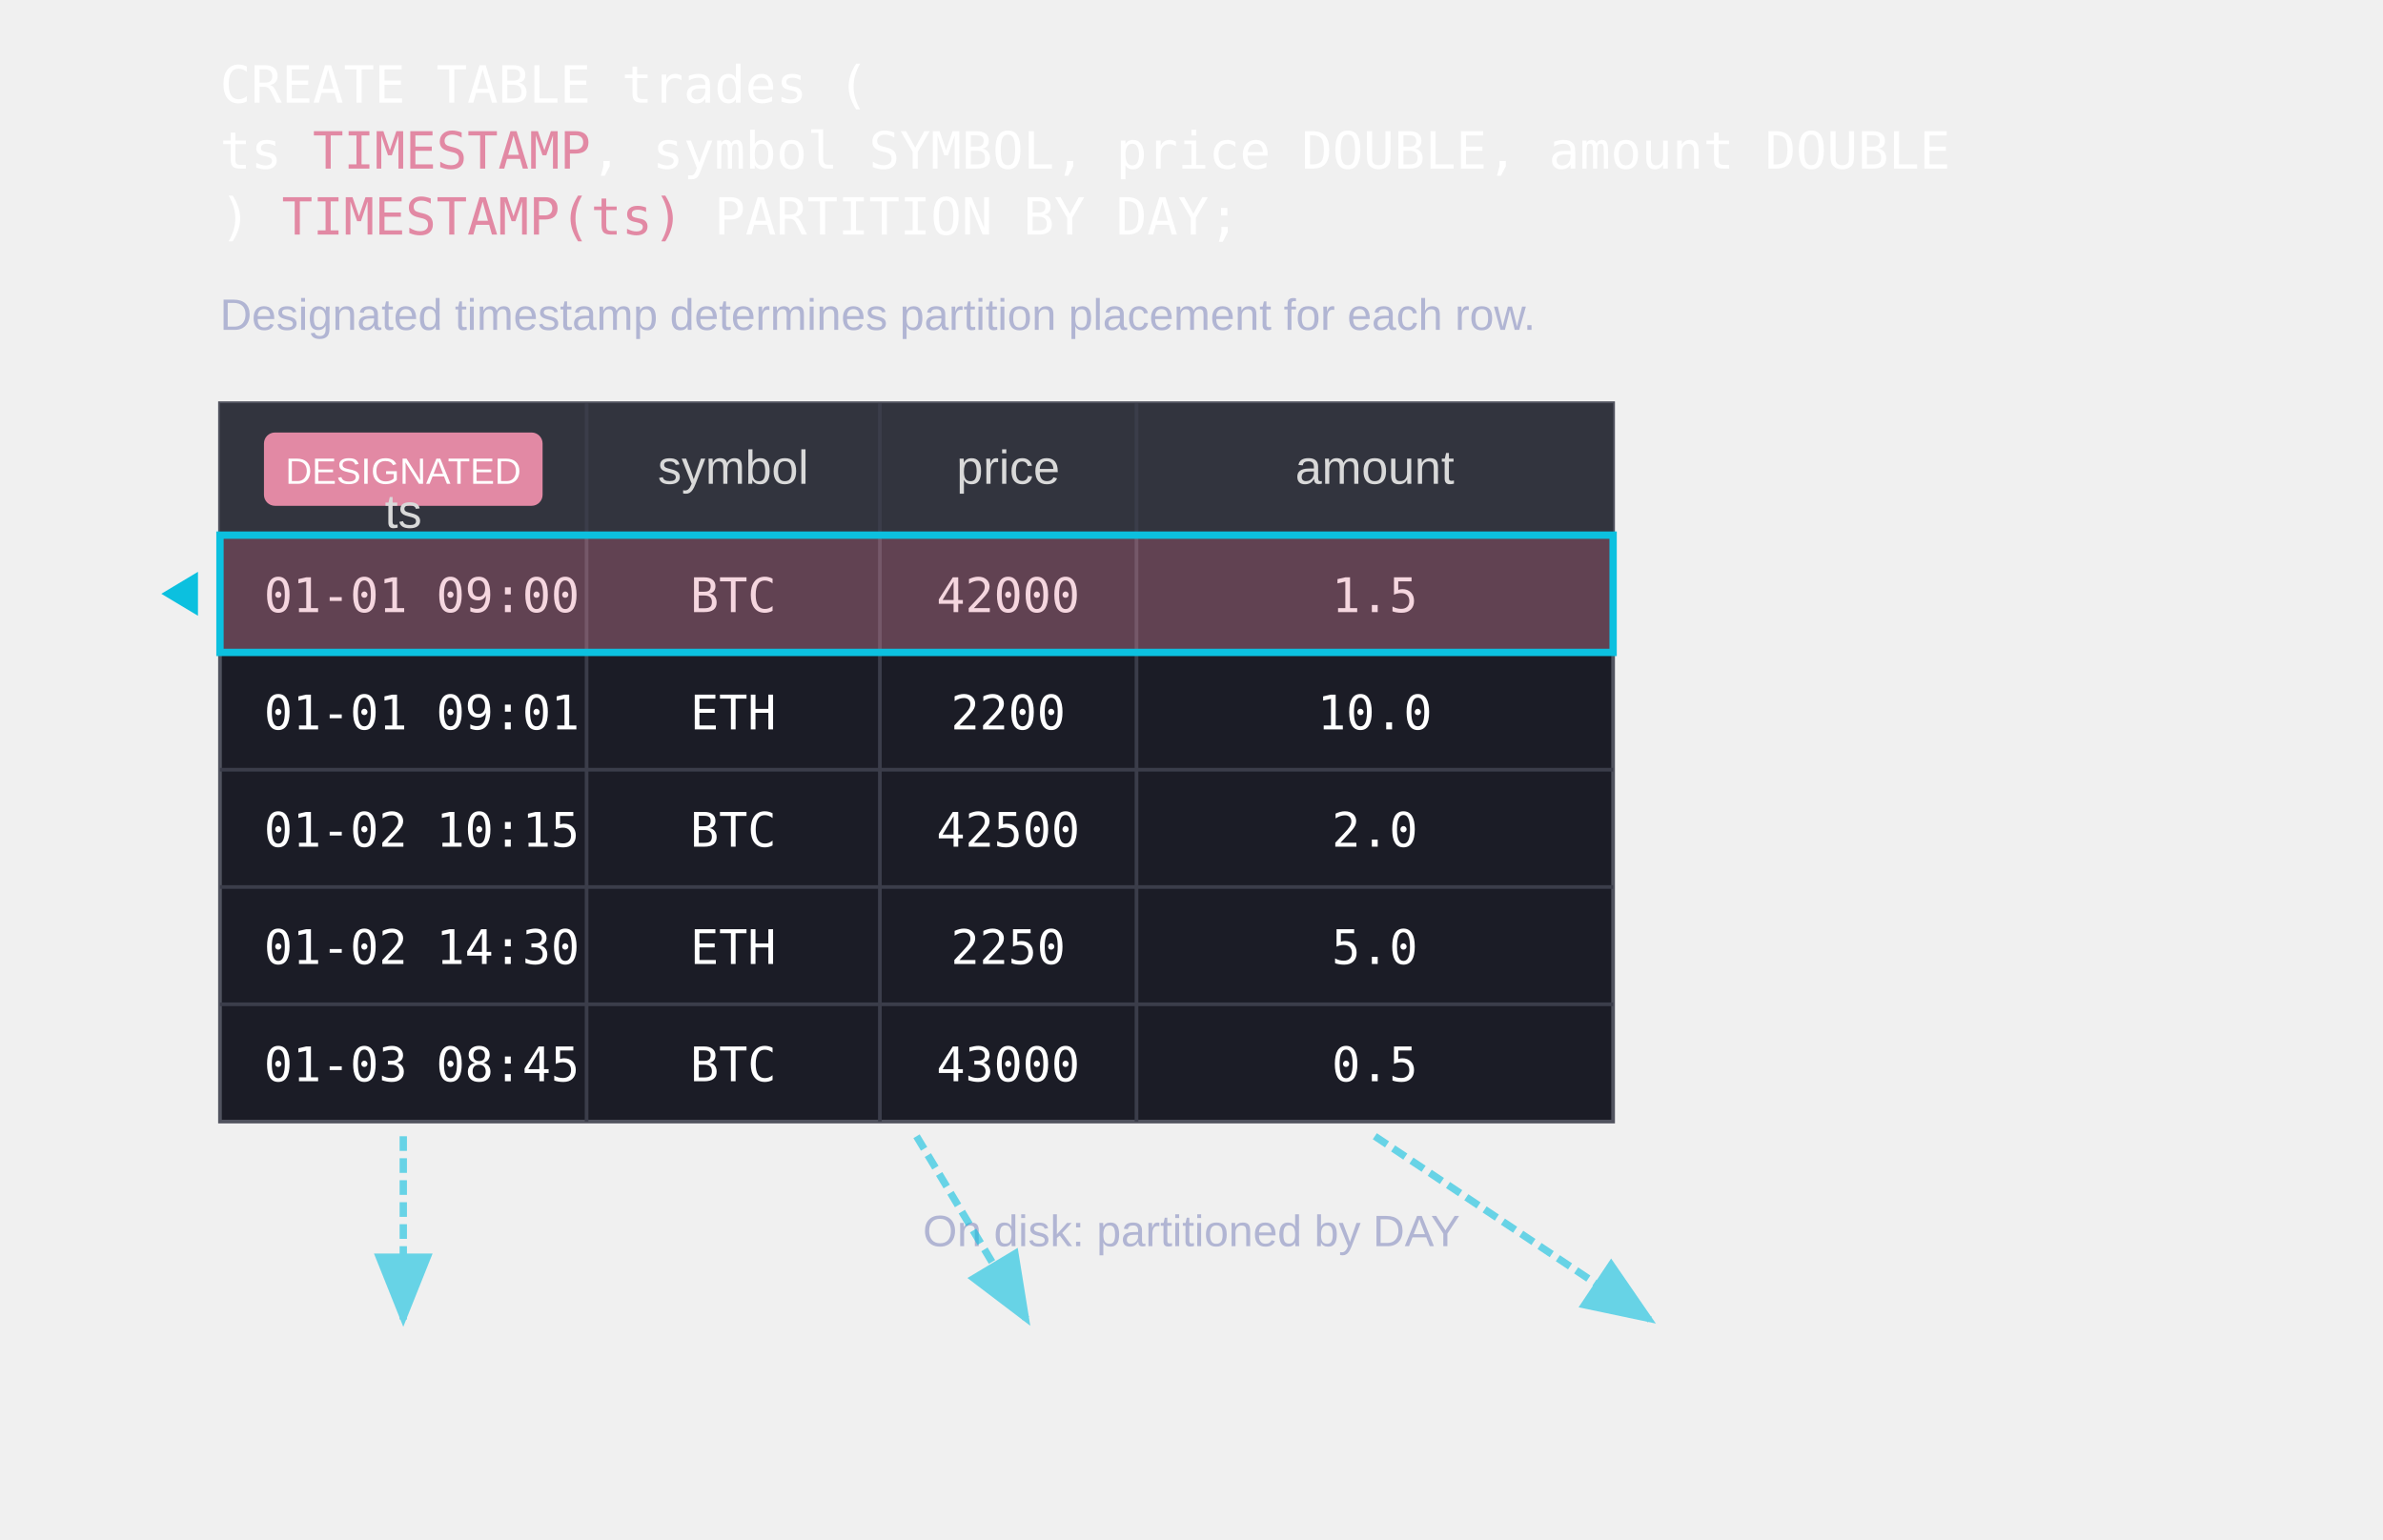
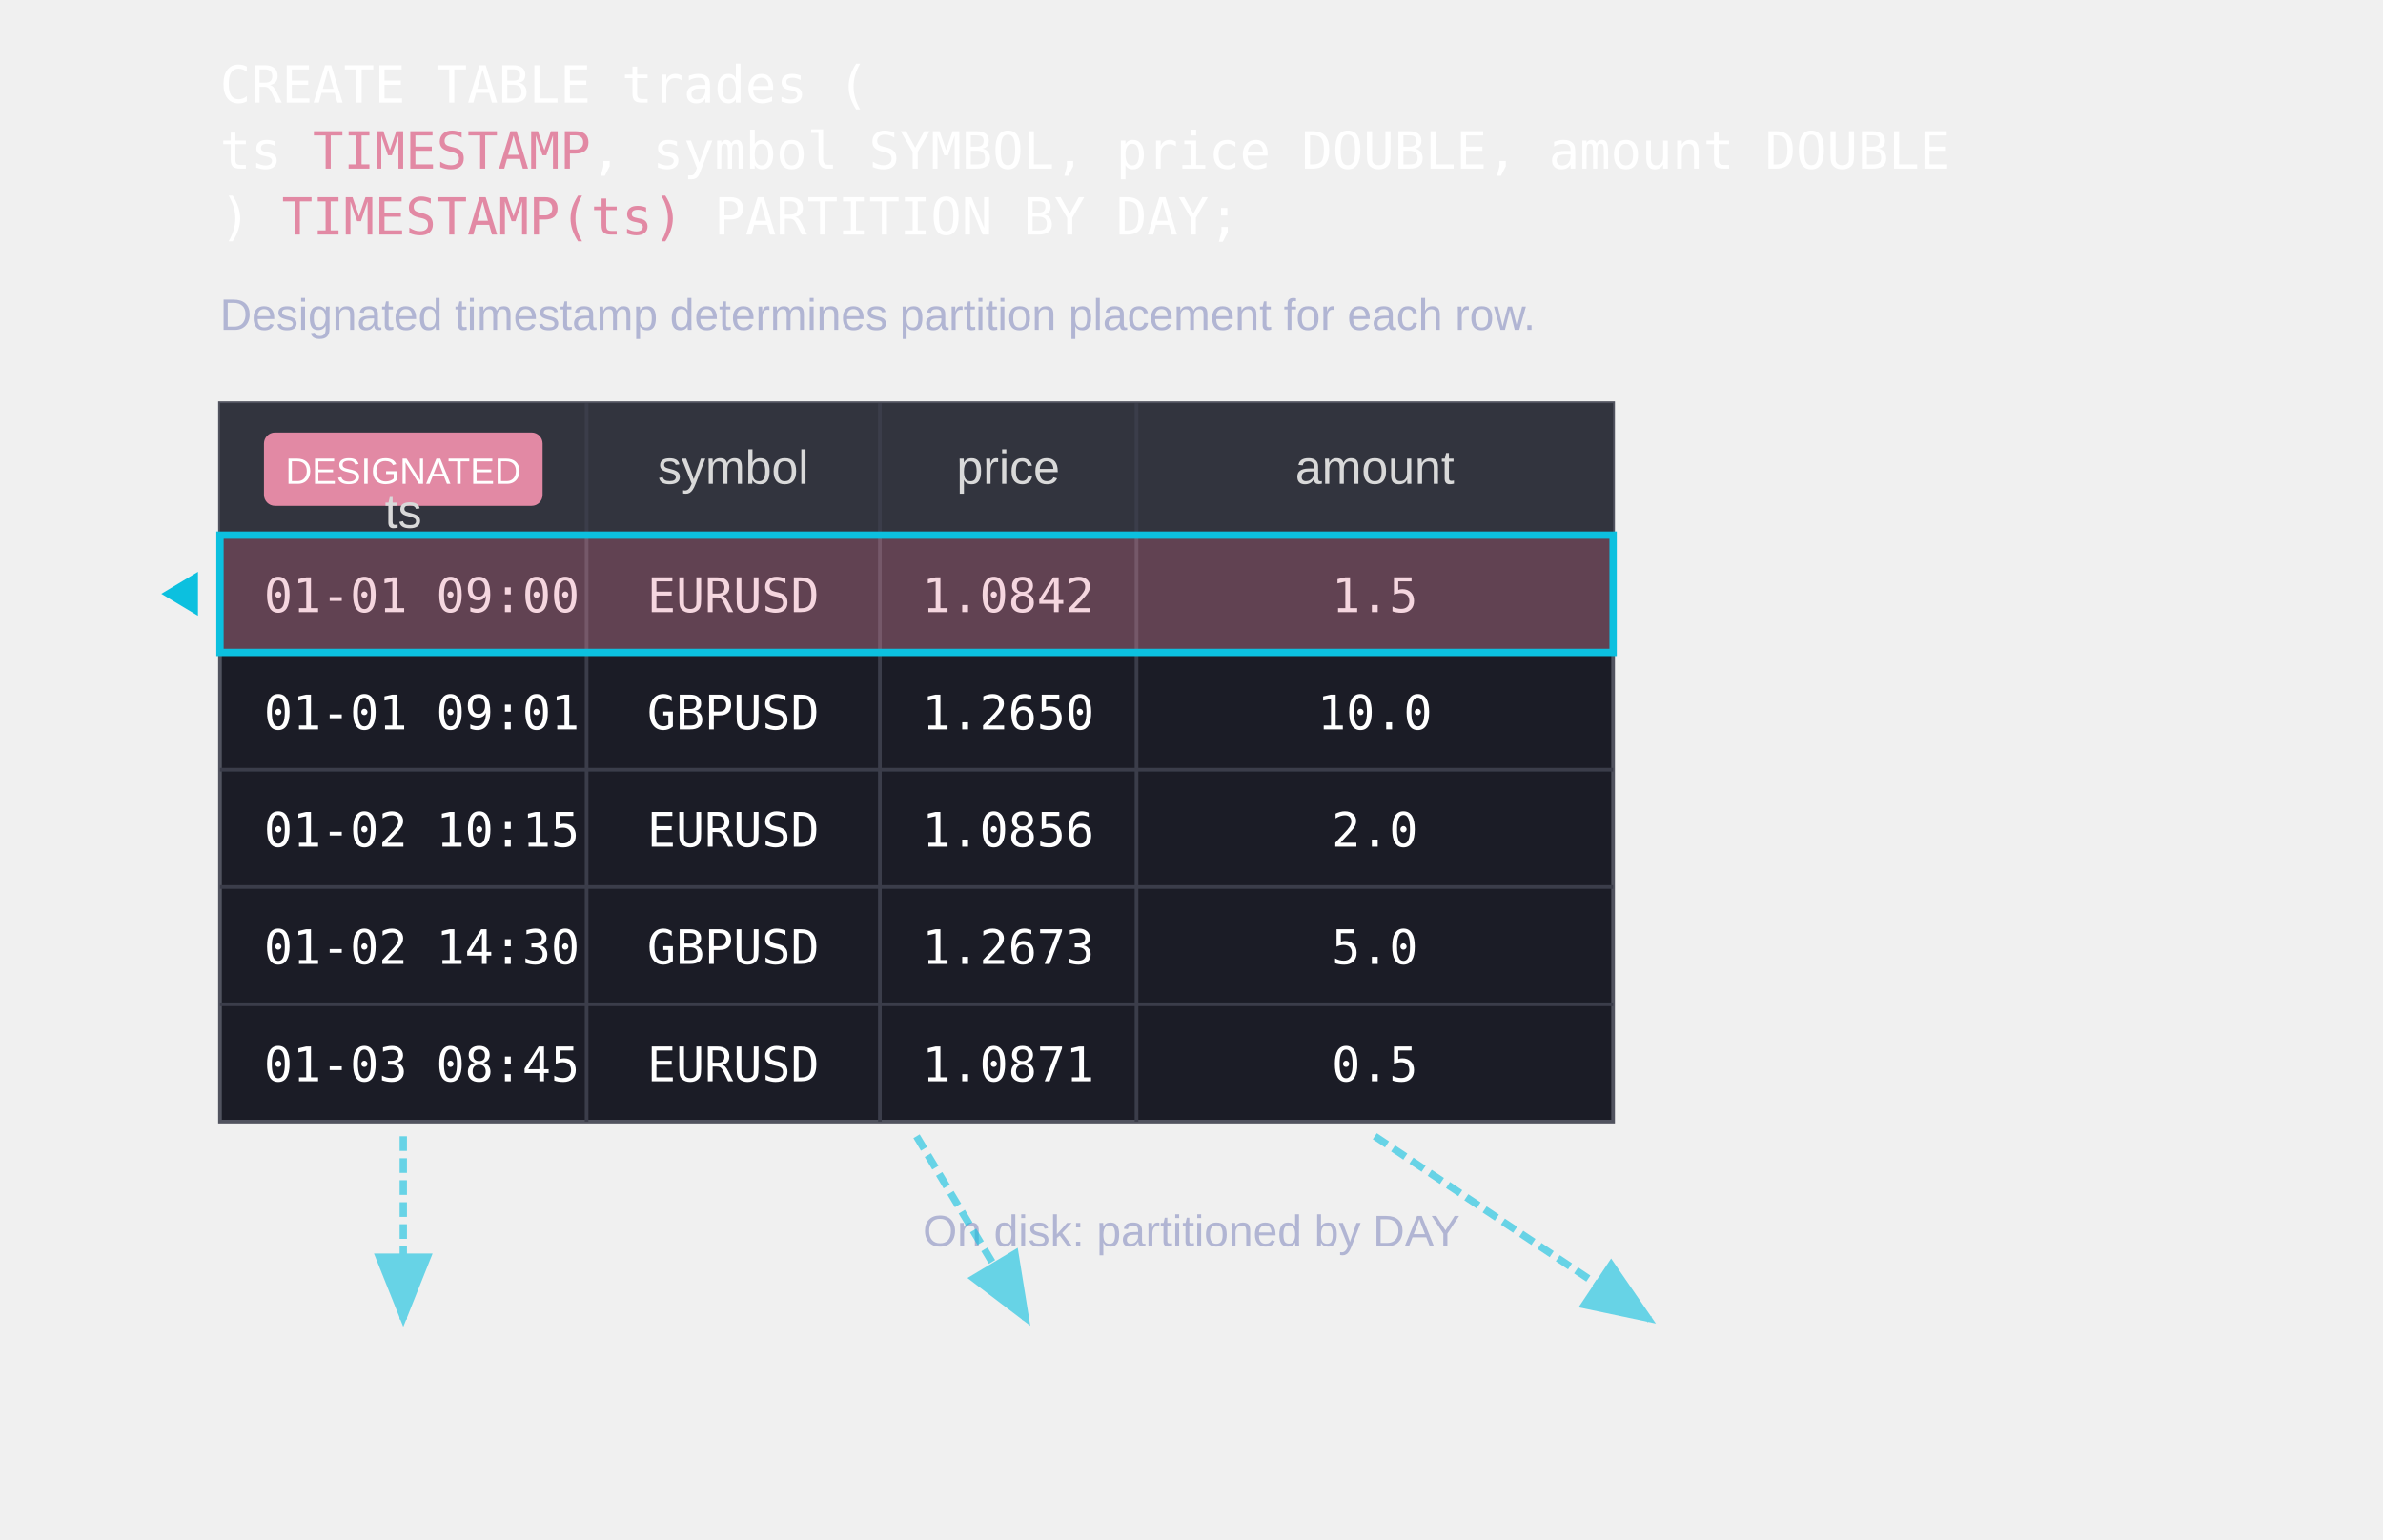
<svg xmlns="http://www.w3.org/2000/svg" viewBox="0 0 650 420" width="650" height="420">
  <defs>
    <style>
      .title { font: 14px "IBM Plex Mono", Menlo, monospace; fill: #ffffff; }
      .label { font: 13px "IBM Plex Sans", "Helvetica Neue", Arial, sans-serif; fill: #d9d9d9; }
      .cell { font: 13px "IBM Plex Mono", Menlo, monospace; fill: #ffffff; }
      .table-outline { fill: #1b1c26; stroke: #51535f; stroke-width: 1; }
      .header { fill: #32343e; }
      .grid { stroke: #3b3d4a; stroke-width: 1; }
      .window { fill: #e289a4; opacity: 0.35; }
      .current { fill: none; stroke: #0cc0df; stroke-width: 2; }
      .pointer { fill: #0cc0df; }
      .link-line { stroke: #0cc0df; stroke-width: 2; fill: none; }
      .note { font: 12px "IBM Plex Sans", "Helvetica Neue", Arial, sans-serif; fill: #b1b5d3; }
      .partition-box { fill: #1b1c26; stroke: #51535f; stroke-width: 1; }
      .partition-header { fill: #32343e; }
      .partition-label { font: 13px "IBM Plex Mono", Menlo, monospace; fill: #ffffff; }
      .partition-count { font: 12px "IBM Plex Sans", "Helvetica Neue", Arial, sans-serif; fill: #b1b5d3; }
      .connector { stroke: #0cc0df; stroke-width: 2; stroke-dasharray: 4 2; fill: none; opacity: 0.6; }
      .designated-badge { fill: #e289a4; }
      .badge-text { font: 10px "IBM Plex Sans", "Helvetica Neue", Arial, sans-serif; fill: #ffffff; }
    </style>
    <marker id="link-arrow" markerWidth="10" markerHeight="8" refX="9" refY="4" orient="auto" markerUnits="strokeWidth">
      <polygon points="0,0 10,4 0,8" fill="#0cc0df" />
    </marker>
  </defs>
  <text class="title" x="60" y="28">
    CREATE TABLE trades (
    <tspan x="60" dy="18">  ts <tspan fill="#e289a4">TIMESTAMP</tspan>, symbol SYMBOL, price DOUBLE, amount DOUBLE</tspan>
    <tspan x="60" dy="18">) <tspan fill="#e289a4">TIMESTAMP(ts)</tspan> PARTITION BY DAY;</tspan>
  </text>
  <text class="note" x="60" y="90">Designated timestamp determines partition placement for each row.</text>
  <rect class="table-outline" x="60" y="110" width="380" height="196" />
  <rect class="header" x="60" y="110" width="380" height="36" />
  <line class="grid" x1="160" y1="110" x2="160" y2="306" />
  <line class="grid" x1="240" y1="110" x2="240" y2="306" />
  <line class="grid" x1="310" y1="110" x2="310" y2="306" />
  <line class="grid" x1="60" y1="146" x2="440" y2="146" />
  <line class="grid" x1="60" y1="178" x2="440" y2="178" />
  <line class="grid" x1="60" y1="210" x2="440" y2="210" />
  <line class="grid" x1="60" y1="242" x2="440" y2="242" />
  <line class="grid" x1="60" y1="274" x2="440" y2="274" />
  <rect class="designated-badge" x="72" y="118" width="76" height="20" rx="3" />
  <text class="badge-text" x="110" y="132" text-anchor="middle">DESIGNATED</text>
  <text class="label" x="110" y="144" text-anchor="middle">ts</text>
  <text class="label" x="200" y="132" text-anchor="middle">symbol</text>
  <text class="label" x="275" y="132" text-anchor="middle">price</text>
  <text class="label" x="375" y="132" text-anchor="middle">amount</text>
  <text class="cell" x="72" y="167">01-01 09:00</text>
-   <text class="cell" x="200" y="167" text-anchor="middle">BTC</text>
-   <text class="cell" x="275" y="167" text-anchor="middle">42000</text>
+   <text class="cell" x="200" y="167" text-anchor="middle">EURUSD</text>
+   <text class="cell" x="275" y="167" text-anchor="middle">1.0842</text>
  <text class="cell" x="375" y="167" text-anchor="middle">1.5</text>
  <text class="cell" x="72" y="199">01-01 09:01</text>
-   <text class="cell" x="200" y="199" text-anchor="middle">ETH</text>
-   <text class="cell" x="275" y="199" text-anchor="middle">2200</text>
+   <text class="cell" x="200" y="199" text-anchor="middle">GBPUSD</text>
+   <text class="cell" x="275" y="199" text-anchor="middle">1.2650</text>
  <text class="cell" x="375" y="199" text-anchor="middle">10.0</text>
  <text class="cell" x="72" y="231">01-02 10:15</text>
-   <text class="cell" x="200" y="231" text-anchor="middle">BTC</text>
-   <text class="cell" x="275" y="231" text-anchor="middle">42500</text>
+   <text class="cell" x="200" y="231" text-anchor="middle">EURUSD</text>
+   <text class="cell" x="275" y="231" text-anchor="middle">1.0856</text>
  <text class="cell" x="375" y="231" text-anchor="middle">2.0</text>
  <text class="cell" x="72" y="263">01-02 14:30</text>
-   <text class="cell" x="200" y="263" text-anchor="middle">ETH</text>
-   <text class="cell" x="275" y="263" text-anchor="middle">2250</text>
+   <text class="cell" x="200" y="263" text-anchor="middle">GBPUSD</text>
+   <text class="cell" x="275" y="263" text-anchor="middle">1.2673</text>
  <text class="cell" x="375" y="263" text-anchor="middle">5.0</text>
  <text class="cell" x="72" y="295">01-03 08:45</text>
-   <text class="cell" x="200" y="295" text-anchor="middle">BTC</text>
-   <text class="cell" x="275" y="295" text-anchor="middle">43000</text>
+   <text class="cell" x="200" y="295" text-anchor="middle">EURUSD</text>
+   <text class="cell" x="275" y="295" text-anchor="middle">1.0871</text>
  <text class="cell" x="375" y="295" text-anchor="middle">0.5</text>
  <rect class="window" x="60" y="146" width="380" height="32">
    <animate attributeName="y" dur="10s" repeatCount="indefinite" calcMode="discrete" values="146;146;178;178;210;210;242;242;274;274" />
  </rect>
  <rect class="current" x="60" y="146" width="380" height="32">
    <animateTransform attributeName="transform" type="translate" dur="10s" repeatCount="indefinite" calcMode="discrete" values="0 0;0 0;0 32;0 32;0 64;0 64;0 96;0 96;0 128;0 128" />
  </rect>
  <polygon class="pointer" points="44,162 54,156 54,168">
    <animateTransform attributeName="transform" type="translate" dur="10s" repeatCount="indefinite" calcMode="discrete" values="0 0;0 0;0 32;0 32;0 64;0 64;0 96;0 96;0 128;0 128" />
  </polygon>
  <text class="note" x="325" y="340" text-anchor="middle">On disk: partitioned by DAY</text>
  <line class="connector" x1="110" y1="310" x2="110" y2="360" marker-end="url(#link-arrow)" opacity="0">
    <animate attributeName="opacity" dur="10s" repeatCount="indefinite" calcMode="discrete" values="0.6;0.6;0.6;0.6;0;0;0;0;0;0" />
  </line>
  <line class="connector" x1="250" y1="310" x2="280" y2="360" marker-end="url(#link-arrow)" opacity="0">
    <animate attributeName="opacity" dur="10s" repeatCount="indefinite" calcMode="discrete" values="0;0;0;0;0.6;0.6;0.6;0.6;0;0" />
  </line>
  <line class="connector" x1="375" y1="310" x2="450" y2="360" marker-end="url(#link-arrow)" opacity="0">
    <animate attributeName="opacity" dur="10s" repeatCount="indefinite" calcMode="discrete" values="0;0;0;0;0;0;0;0;0.6;0.6" />
  </line>
  <g opacity="0">
    <animate attributeName="opacity" dur="10s" repeatCount="indefinite" calcMode="discrete" values="0;1;1;1;1;1;1;1;1;1" />
    <rect class="partition-box" x="55" y="370" width="120" height="44" />
    <rect class="partition-header" x="55" y="370" width="120" height="24" />
-     <text class="partition-label" x="115" y="387" text-anchor="middle">2024-01-01/</text>
+     <text class="partition-label" x="115" y="387" text-anchor="middle">2026-01-01/</text>
    <text class="partition-count" x="115" y="406" text-anchor="middle">
      <animate attributeName="opacity" dur="10s" repeatCount="indefinite" calcMode="discrete" values="0;1;0;0;0;0;0;0;0;0" />
      1 row
    </text>
    <text class="partition-count" x="115" y="406" text-anchor="middle">
      <animate attributeName="opacity" dur="10s" repeatCount="indefinite" calcMode="discrete" values="0;0;1;1;1;1;1;1;1;1" />
      2 rows
    </text>
  </g>
  <g opacity="0">
    <animate attributeName="opacity" dur="10s" repeatCount="indefinite" calcMode="discrete" values="0;0;0;0;0;1;1;1;1;1" />
    <rect class="partition-box" x="220" y="370" width="120" height="44" />
    <rect class="partition-header" x="220" y="370" width="120" height="24" />
-     <text class="partition-label" x="280" y="387" text-anchor="middle">2024-01-02/</text>
+     <text class="partition-label" x="280" y="387" text-anchor="middle">2026-01-02/</text>
    <text class="partition-count" x="280" y="406" text-anchor="middle">
      <animate attributeName="opacity" dur="10s" repeatCount="indefinite" calcMode="discrete" values="0;0;0;0;0;1;0;0;0;0" />
      1 row
    </text>
    <text class="partition-count" x="280" y="406" text-anchor="middle">
      <animate attributeName="opacity" dur="10s" repeatCount="indefinite" calcMode="discrete" values="0;0;0;0;0;0;1;1;1;1" />
      2 rows
    </text>
  </g>
  <g opacity="0">
    <animate attributeName="opacity" dur="10s" repeatCount="indefinite" calcMode="discrete" values="0;0;0;0;0;0;0;0;0;1" />
    <rect class="partition-box" x="385" y="370" width="120" height="44" />
    <rect class="partition-header" x="385" y="370" width="120" height="24" />
-     <text class="partition-label" x="445" y="387" text-anchor="middle">2024-01-03/</text>
+     <text class="partition-label" x="445" y="387" text-anchor="middle">2026-01-03/</text>
    <text class="partition-count" x="445" y="406" text-anchor="middle">1 row</text>
  </g>
</svg>
